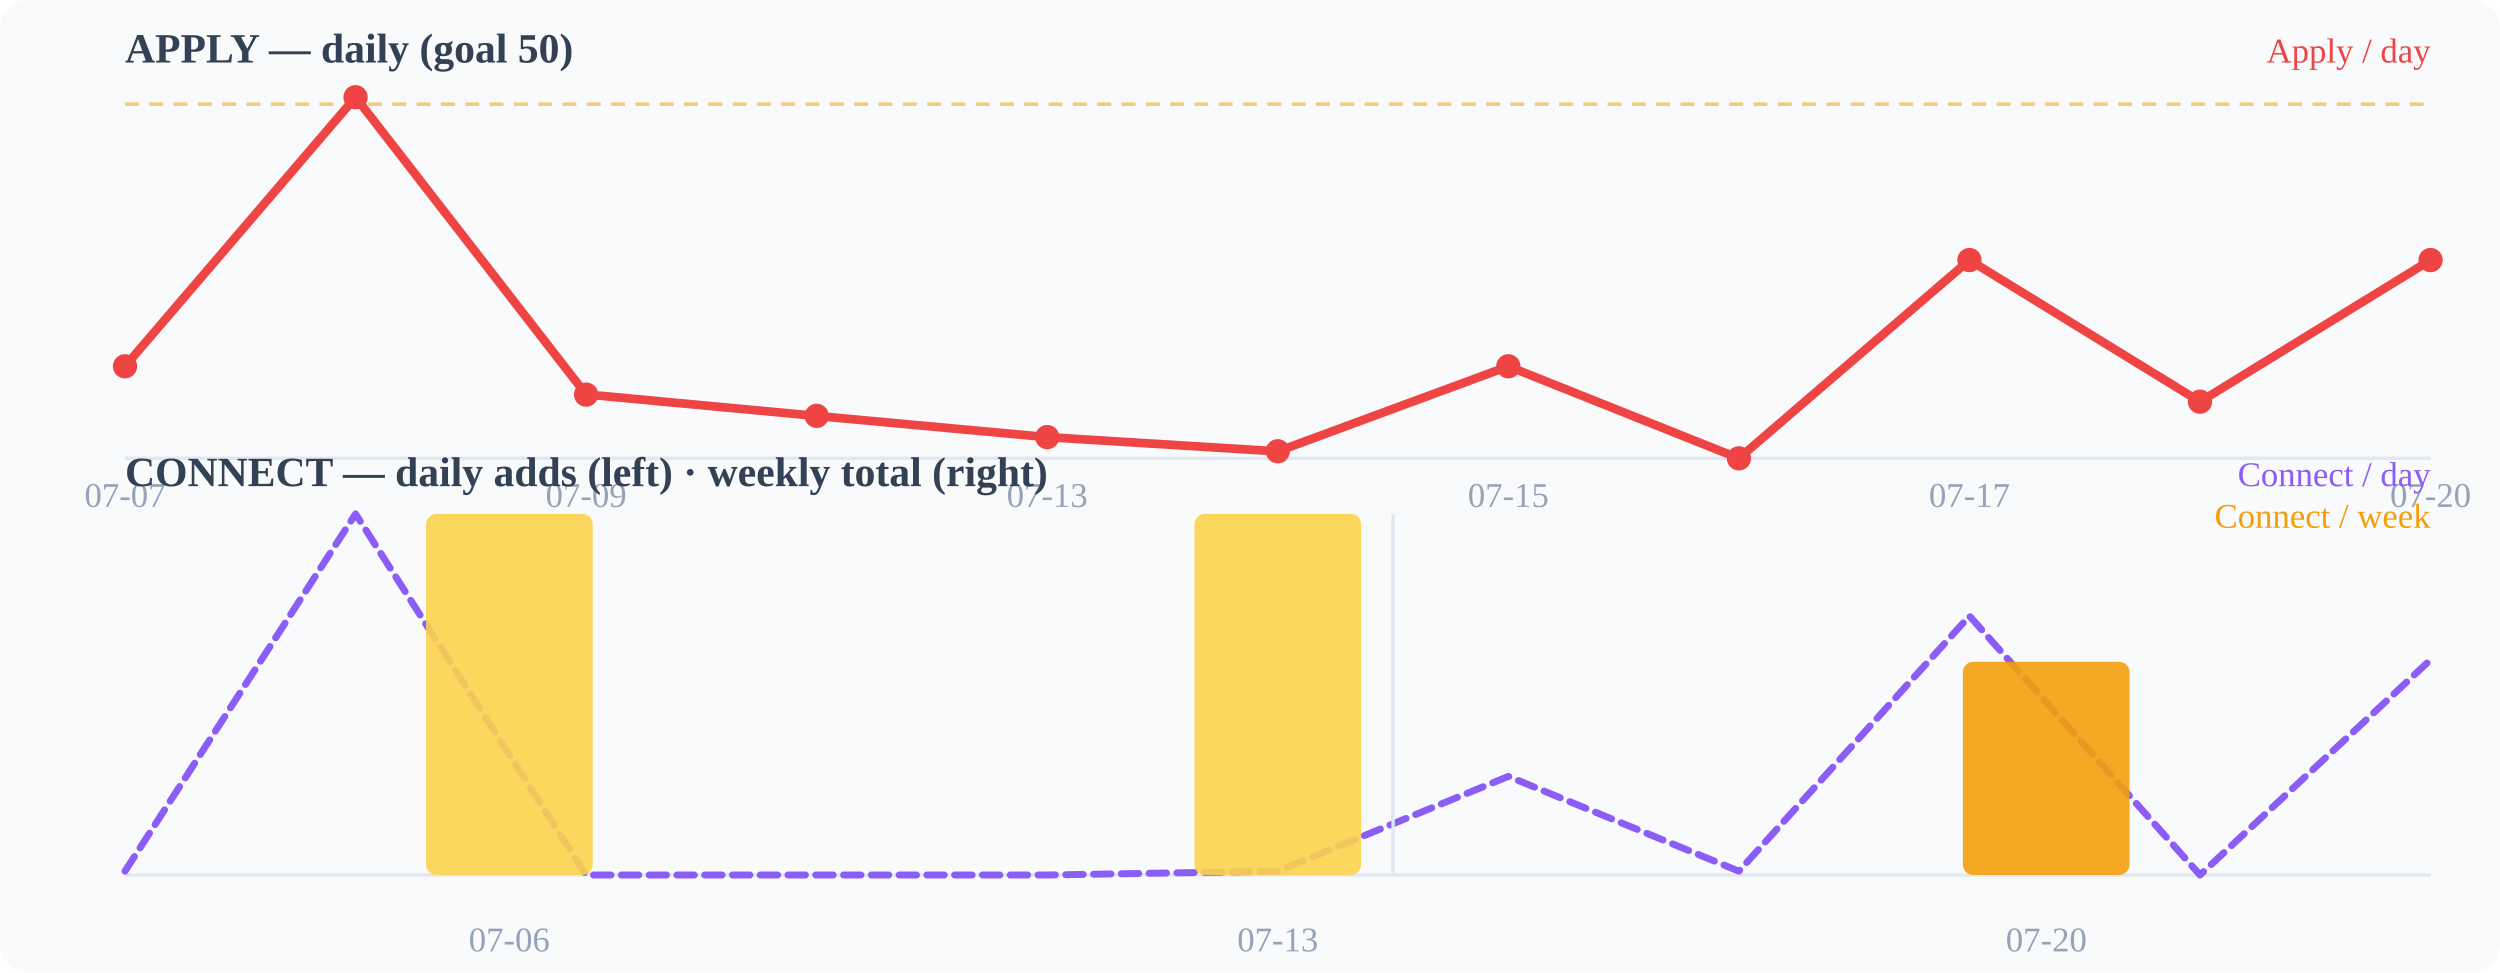
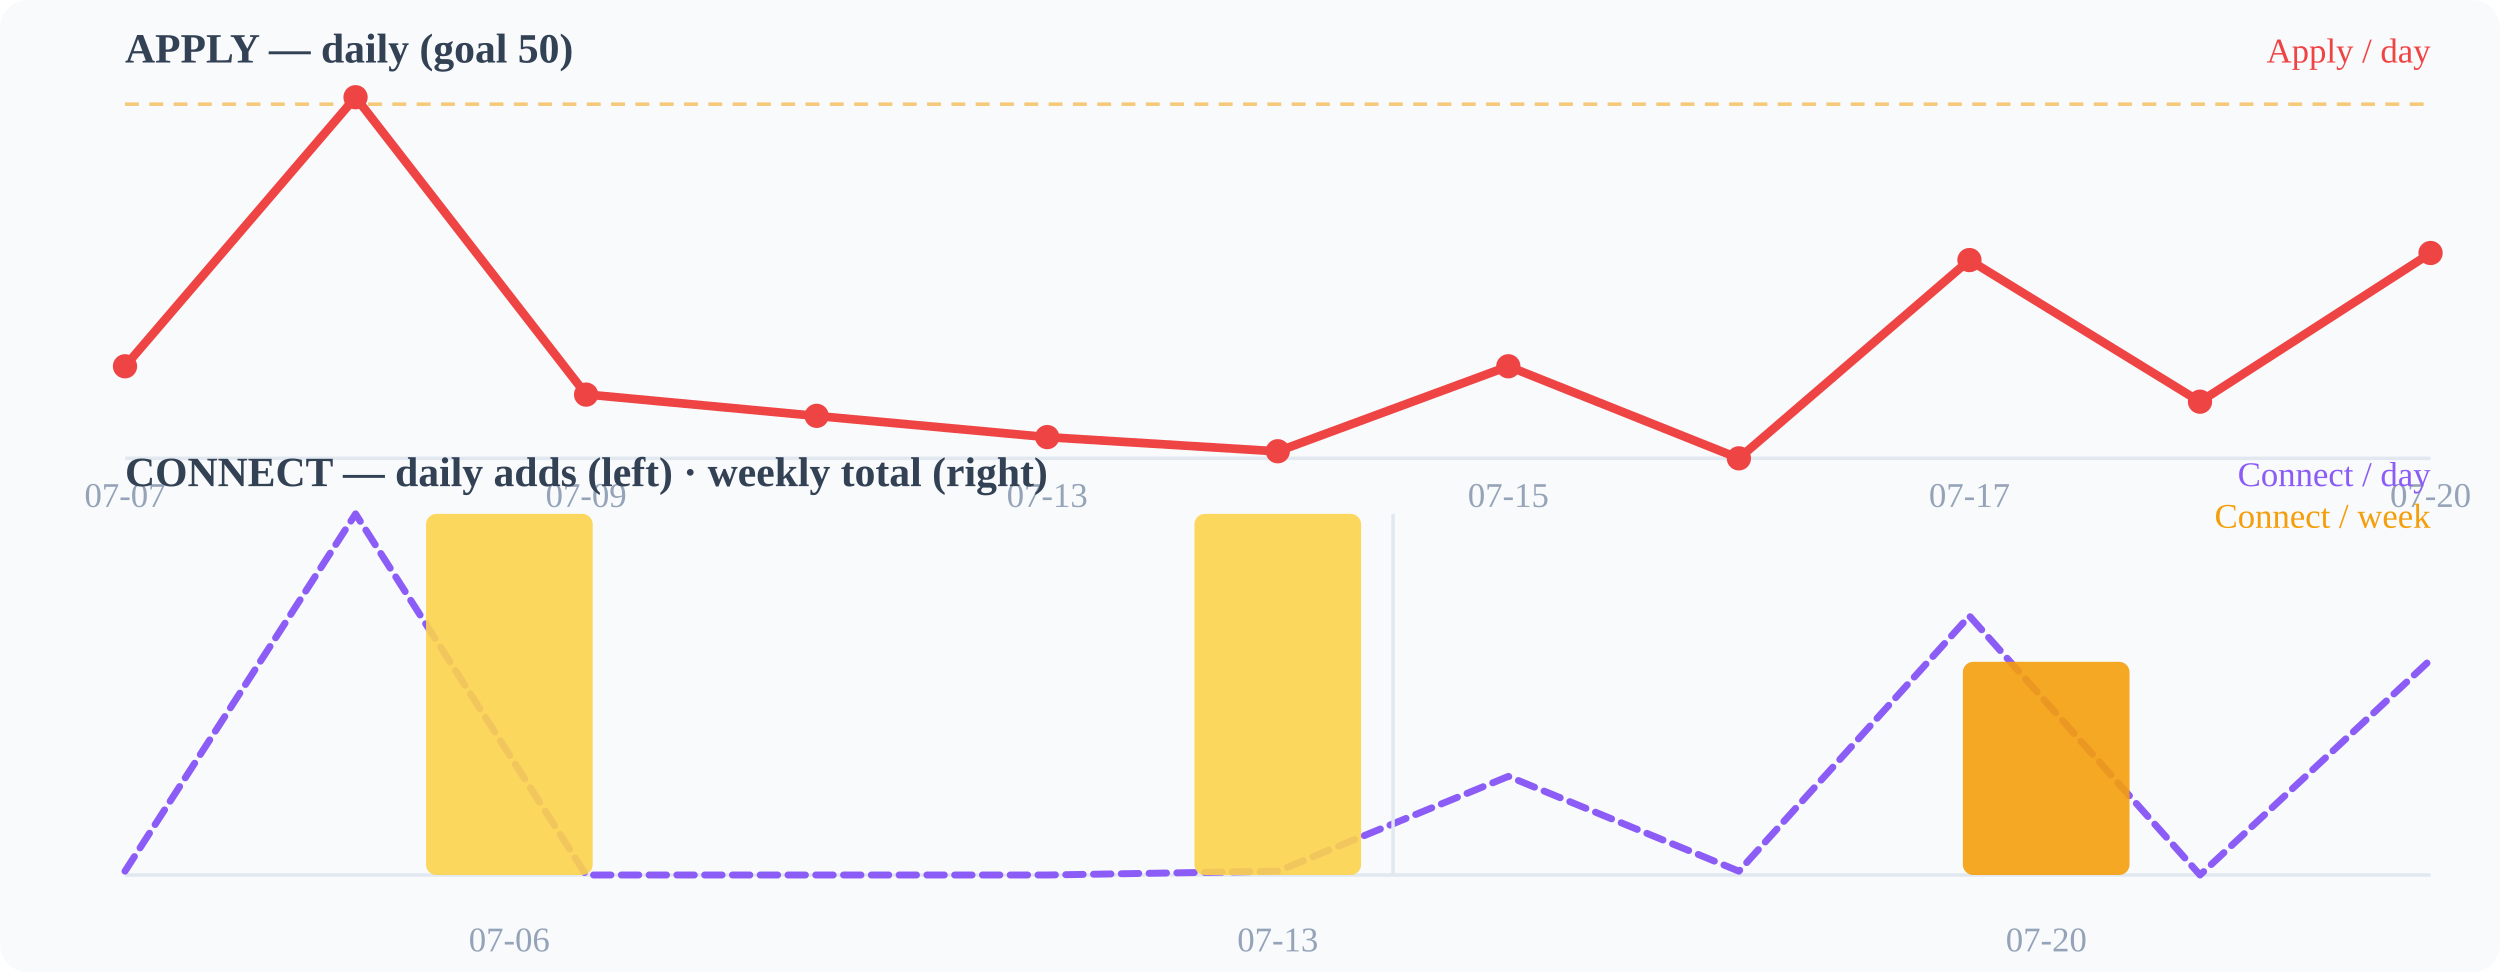
<svg xmlns="http://www.w3.org/2000/svg" width="720" height="280" viewBox="0 0 720 280">
  <rect width="720" height="280" fill="#f8fafc" rx="8" />
  <text x="36" y="18" font-size="12" font-weight="600" fill="#334155">APPLY — daily (goal 50)</text>
  <line x1="36" y1="132" x2="700" y2="132" stroke="#e2e8f0" stroke-width="1" />
  <line x1="36" y1="30.0" x2="700" y2="30.0" stroke="#f59e0b" stroke-width="1" stroke-dasharray="4 3" opacity="0.55" />
-   <polyline points="36.0,105.5 102.4,28.0 168.8,113.6 235.2,119.8 301.6,125.9 368.0,130.0 434.4,105.5 500.8,132.0 567.2,74.9 633.6,115.7 700.0,74.9" fill="none" stroke="#ef4444" stroke-width="2.5" stroke-linecap="round" stroke-linejoin="round" />
+   <polyline points="36.0,105.5 102.4,28.0 168.8,113.6 235.2,119.8 301.6,125.9 368.0,130.0 434.4,105.5 500.8,132.0 567.2,74.9 633.6,115.7 700.0,72.9" fill="none" stroke="#ef4444" stroke-width="2.5" stroke-linecap="round" stroke-linejoin="round" />
  <circle cx="36" cy="105.49" r="3.5" fill="#ef4444" />
  <circle cx="102.4" cy="28" r="3.5" fill="#ef4444" />
  <circle cx="168.8" cy="113.647" r="3.5" fill="#ef4444" />
  <circle cx="235.2" cy="119.765" r="3.5" fill="#ef4444" />
  <circle cx="301.6" cy="125.882" r="3.5" fill="#ef4444" />
  <circle cx="368" cy="129.961" r="3.5" fill="#ef4444" />
  <circle cx="434.4" cy="105.49" r="3.5" fill="#ef4444" />
  <circle cx="500.8" cy="132" r="3.5" fill="#ef4444" />
  <circle cx="567.2" cy="74.902" r="3.5" fill="#ef4444" />
  <circle cx="633.6" cy="115.686" r="3.5" fill="#ef4444" />
-   <circle cx="700" cy="74.902" r="3.5" fill="#ef4444" />
+   <circle cx="700" cy="72.863" r="3.5" fill="#ef4444" />
  <text x="36" y="146" font-size="10" fill="#94a3b8" text-anchor="middle">07-07</text>
  <text x="168.8" y="146" font-size="10" fill="#94a3b8" text-anchor="middle">07-09</text>
  <text x="301.6" y="146" font-size="10" fill="#94a3b8" text-anchor="middle">07-13</text>
  <text x="434.4" y="146" font-size="10" fill="#94a3b8" text-anchor="middle">07-15</text>
  <text x="567.2" y="146" font-size="10" fill="#94a3b8" text-anchor="middle">07-17</text>
  <text x="700" y="146" font-size="10" fill="#94a3b8" text-anchor="middle">07-20</text>
  <text x="36" y="140" font-size="12" font-weight="600" fill="#334155">CONNECT — daily adds (left) · weekly total (right)</text>
  <line x1="36" y1="252" x2="700" y2="252" stroke="#e2e8f0" stroke-width="1" />
  <polyline points="36.0,250.9 102.4,148.0 168.8,252.0 235.2,252.0 301.6,252.0 368.0,250.9 434.4,223.6 500.8,250.9 567.2,177.4 633.6,252.0 700.0,190.0" fill="none" stroke="#8b5cf6" stroke-width="2" stroke-linecap="round" stroke-linejoin="round" stroke-dasharray="5 3" />
  <rect x="122.7" y="148.0" width="48" height="104.0" rx="3" fill="#fcd34d" opacity="0.9" />
  <rect x="344.0" y="148.0" width="48" height="104.0" rx="3" fill="#fcd34d" opacity="0.9" />
  <rect x="565.3" y="190.6" width="48" height="61.4" rx="3" fill="#f59e0b" opacity="0.9" />
  <line x1="401.2" y1="148" x2="401.2" y2="252" stroke="#e2e8f0" stroke-width="1" />
  <text x="146.667" y="274" font-size="10" fill="#94a3b8" text-anchor="middle">07-06</text>
  <text x="368" y="274" font-size="10" fill="#94a3b8" text-anchor="middle">07-13</text>
  <text x="589.333" y="274" font-size="10" fill="#94a3b8" text-anchor="middle">07-20</text>
  <text x="700" y="18" font-size="10" fill="#ef4444" text-anchor="end">Apply / day</text>
  <text x="700" y="140" font-size="10" fill="#8b5cf6" text-anchor="end">Connect / day</text>
  <text x="700" y="152" font-size="10" fill="#f59e0b" text-anchor="end">Connect / week</text>
</svg>
